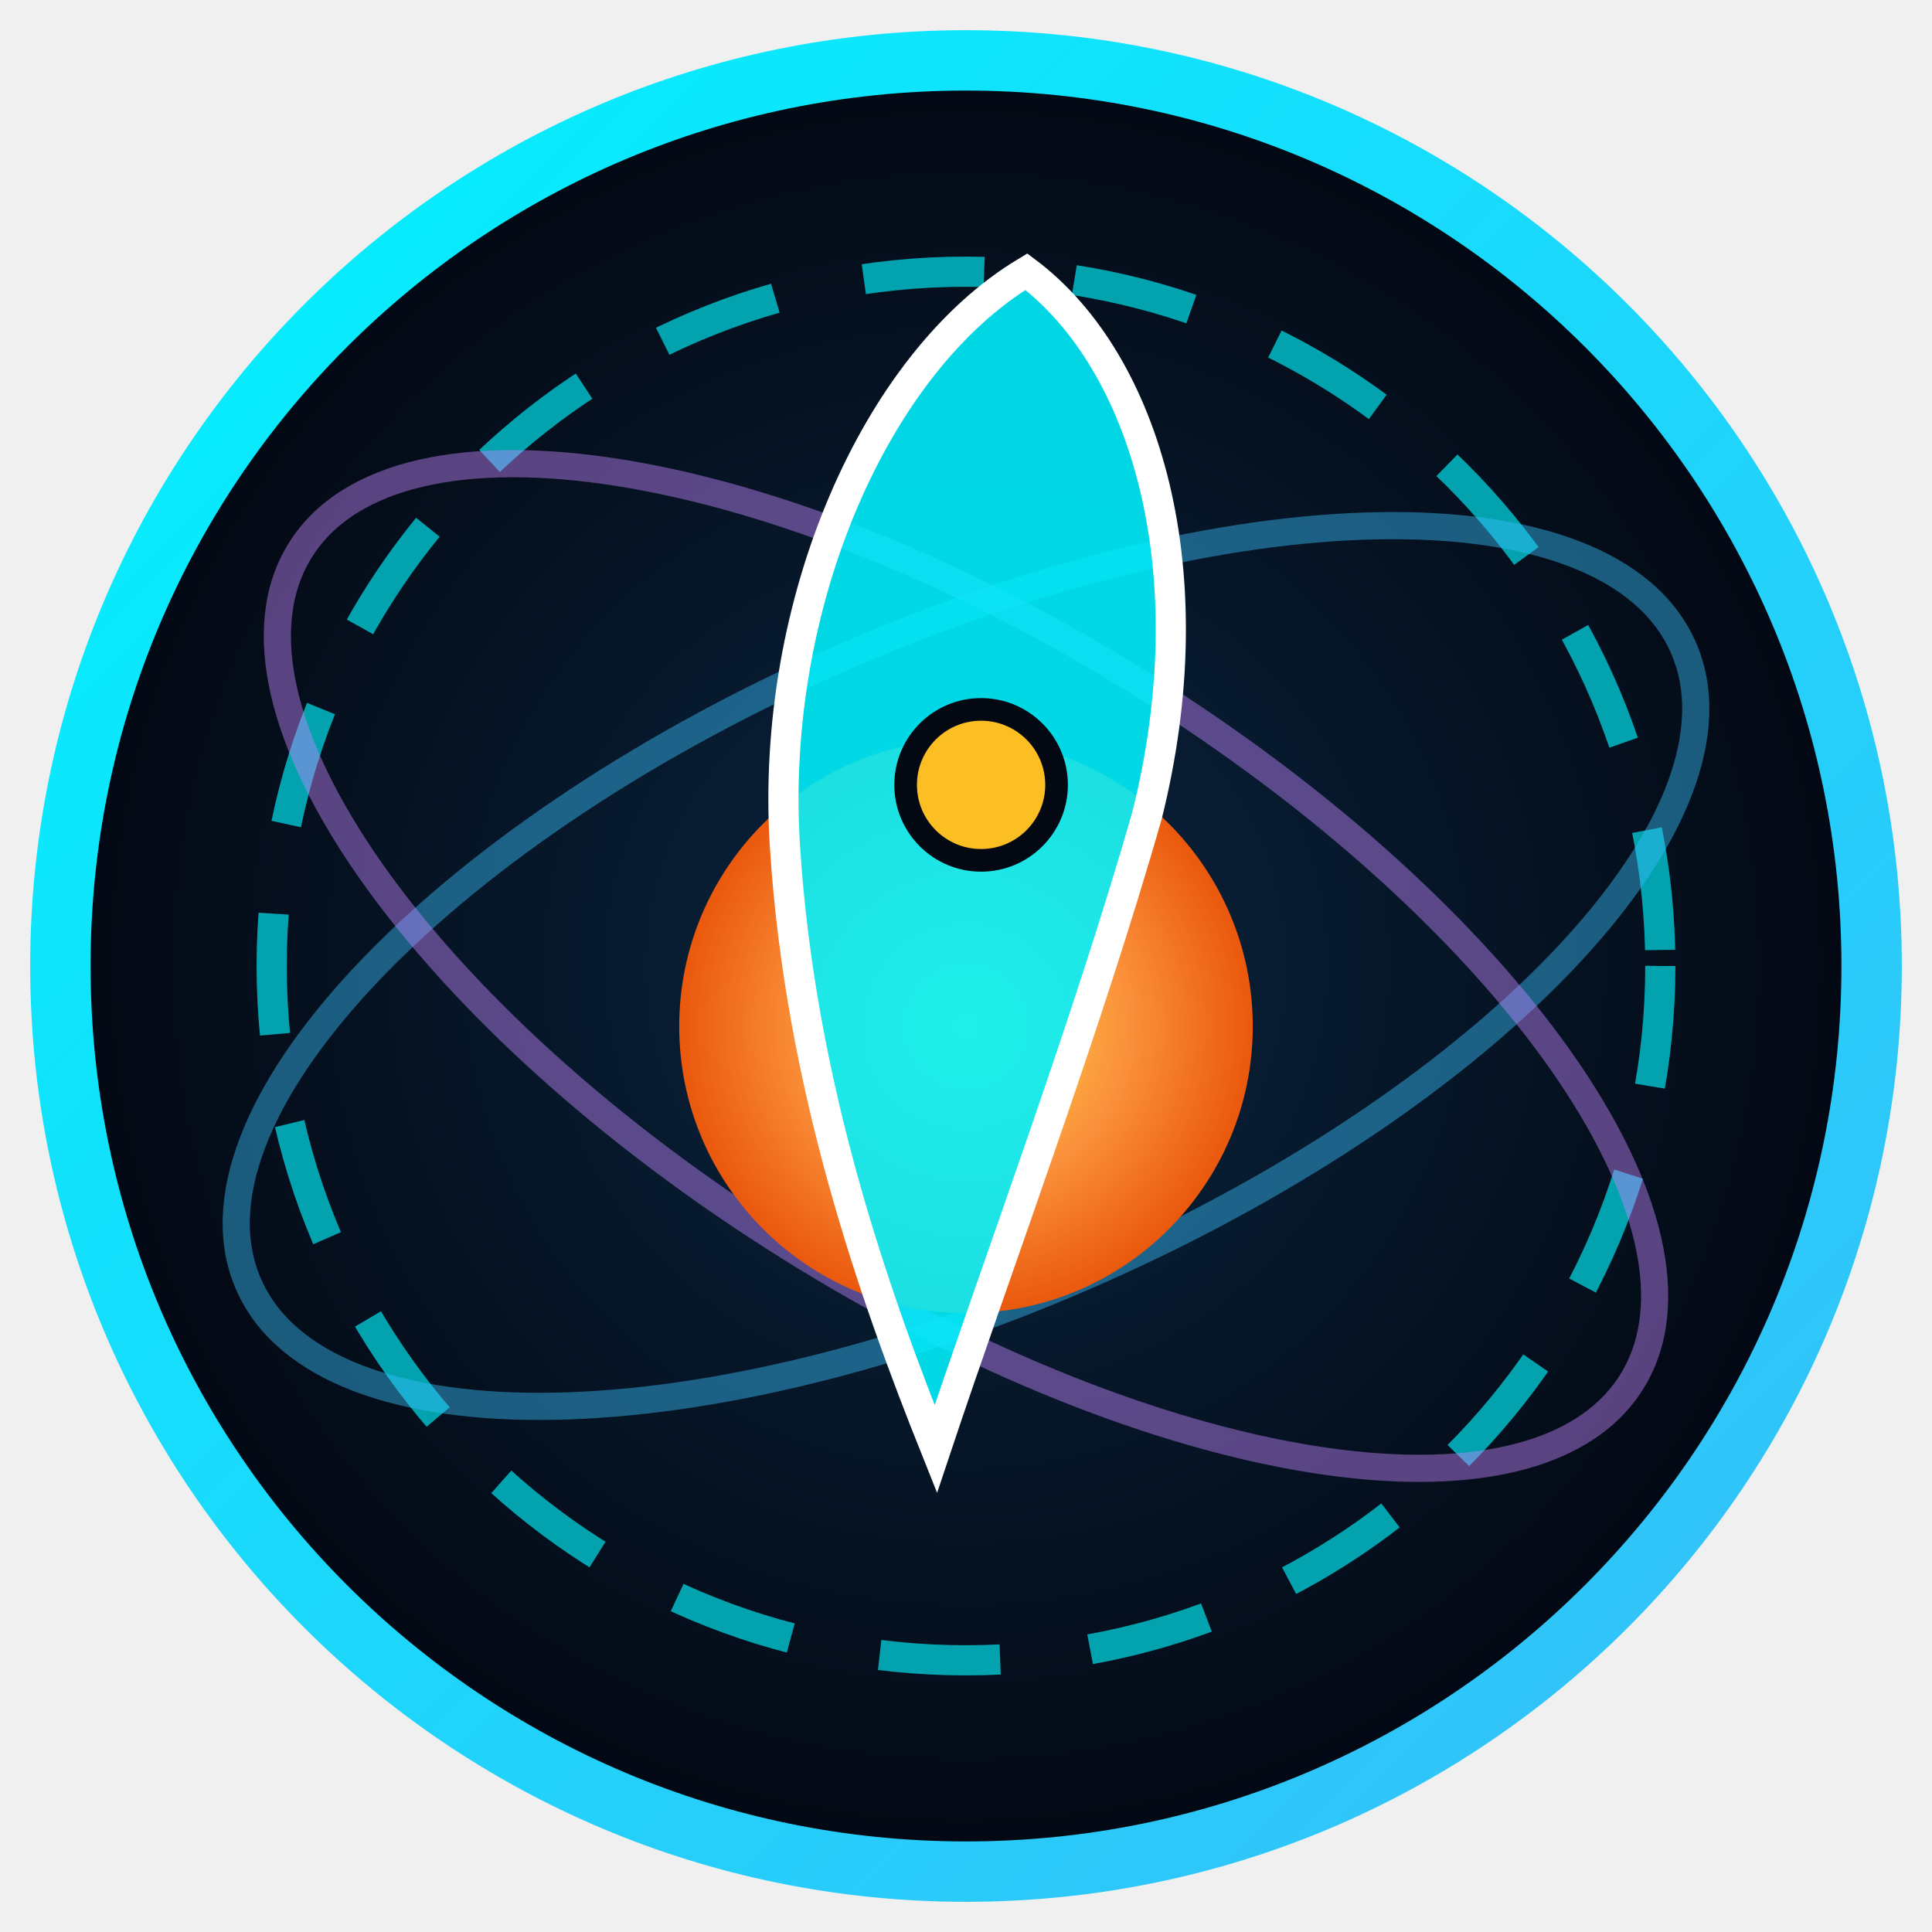
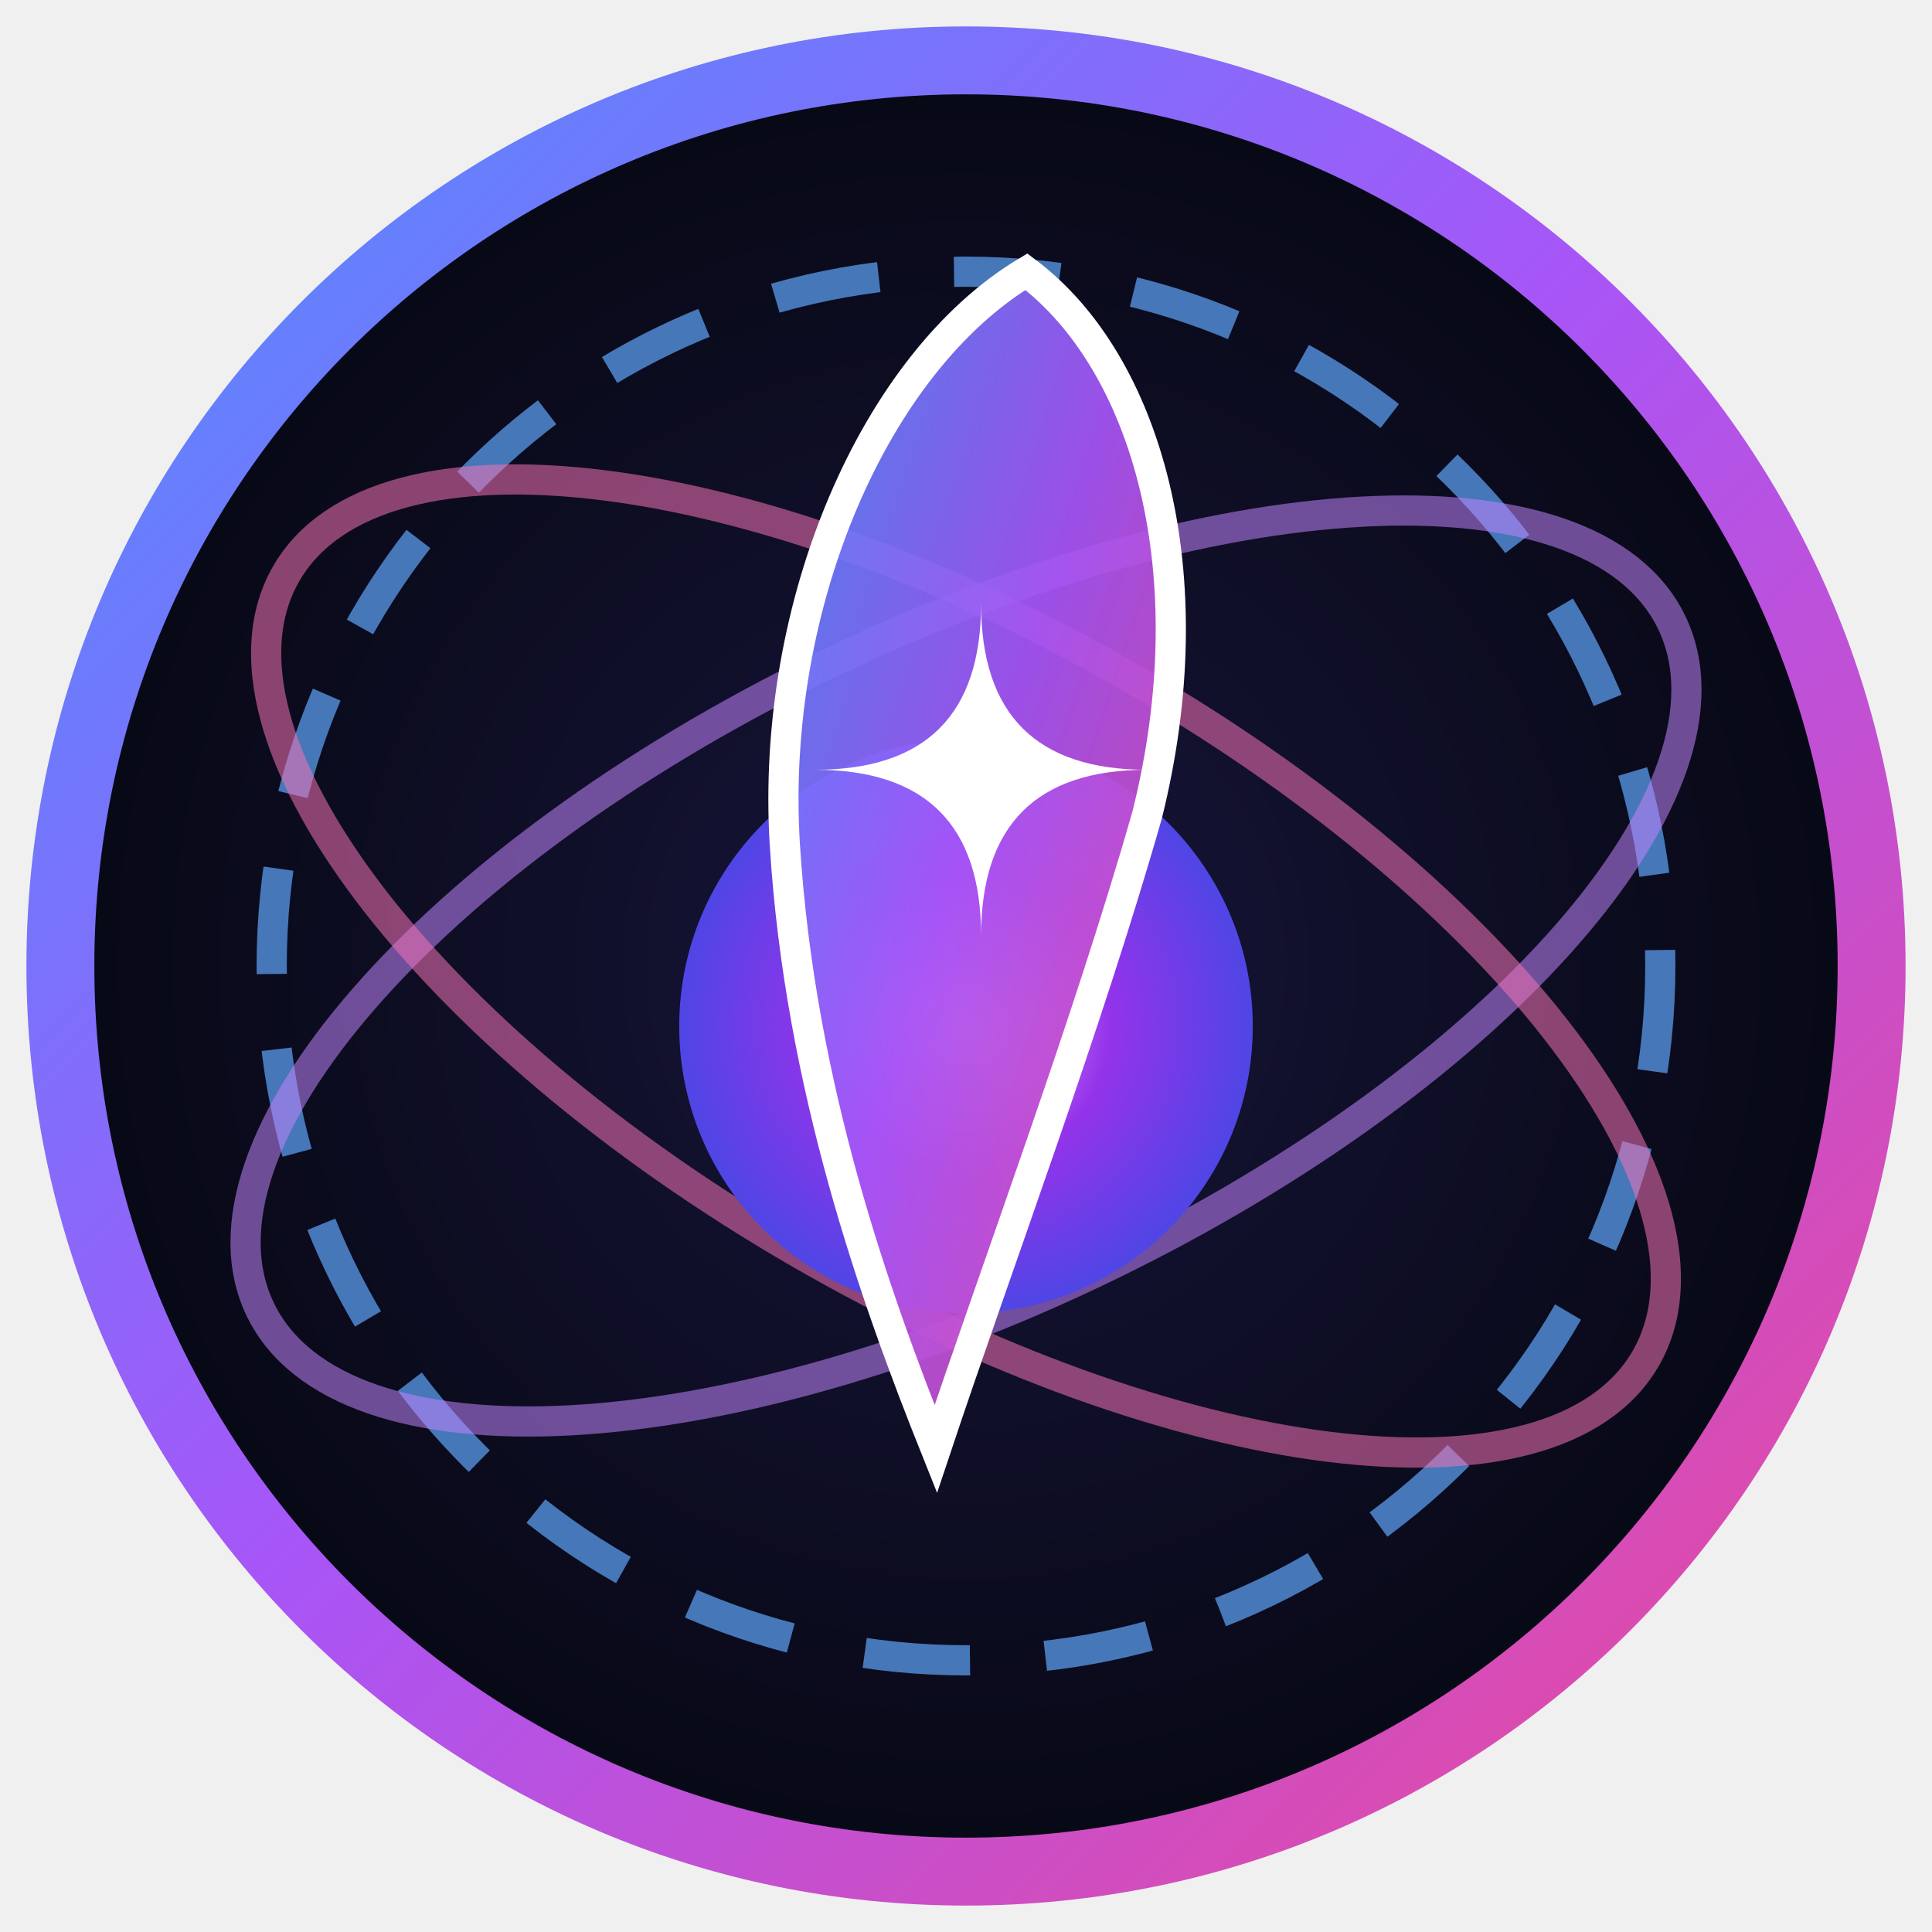
<svg xmlns="http://www.w3.org/2000/svg" viewBox="0 0 128 128" width="128" height="128">
  <defs>
-     <radialGradient id="abyssBg" cx="50%" cy="50%" r="50%">
-       <stop offset="0%" stop-color="#0a2540" />
-       <stop offset="100%" stop-color="#030812" />
+     <radialGradient id="argonBg" cx="50%" cy="50%" r="55%">
+       <stop offset="0%" stop-color="#17153b" />
+       <stop offset="100%" stop-color="#060711" />
    </radialGradient>
-     <radialGradient id="moltenCore" cx="50%" cy="50%" r="50%">
-       <stop offset="0%" stop-color="#fde047" />
-       <stop offset="55%" stop-color="#fb923c" />
-       <stop offset="100%" stop-color="#ea580c" />
+     <linearGradient id="geminiGradient" x1="0%" y1="0%" x2="100%" y2="100%">
+       <stop offset="0%" stop-color="#4b90ff" />
+       <stop offset="48%" stop-color="#a855f7" />
+       <stop offset="100%" stop-color="#ec4899" />
+     </linearGradient>
+     <radialGradient id="argonCore" cx="50%" cy="50%" r="50%">
+       <stop offset="0%" stop-color="#f0abfc" />
+       <stop offset="50%" stop-color="#9333ea" />
+       <stop offset="100%" stop-color="#4f46e5" />
    </radialGradient>
-     <linearGradient id="cyanGlow" x1="0%" y1="0%" x2="100%" y2="100%">
-       <stop offset="0%" stop-color="#00f2fe" />
-       <stop offset="100%" stop-color="#38bdf8" />
-     </linearGradient>
  </defs>
-   <circle cx="64" cy="64" r="60" fill="url(#abyssBg)" stroke="url(#cyanGlow)" stroke-width="4" />
-   <circle cx="64" cy="64" r="46" fill="none" stroke="#00f2fe" stroke-width="2" stroke-dasharray="8 6" opacity="0.65" />
-   <ellipse cx="64" cy="64" rx="52" ry="22" fill="none" stroke="#38bdf8" stroke-width="1.8" opacity="0.45" transform="rotate(-24 64 64)" />
-   <ellipse cx="64" cy="64" rx="52" ry="22" fill="none" stroke="#c084fc" stroke-width="1.8" opacity="0.45" transform="rotate(32 64 64)" />
-   <circle cx="64" cy="68" r="19" fill="url(#moltenCore)" />
-   <path d="M68 18 C76 24, 80 38, 76 54 C72 68, 66 84, 62 96 C58 86, 53 72, 52 56 C51 40, 58 24, 68 18 Z" fill="#00f2fe" fill-opacity="0.88" stroke="#ffffff" stroke-width="2" />
-   <circle cx="65" cy="52" r="5" fill="#fbbf24" stroke="#030812" stroke-width="1.5" />
+   <circle cx="64" cy="64" r="60" fill="url(#argonBg)" stroke="url(#geminiGradient)" stroke-width="4.5" />
+   <circle cx="64" cy="64" r="46" fill="none" stroke="#60a5fa" stroke-width="2" stroke-dasharray="7 5" opacity="0.7" />
+   <ellipse cx="64" cy="64" rx="52" ry="22" fill="none" stroke="#c084fc" stroke-width="2" opacity="0.55" transform="rotate(-26 64 64)" />
+   <ellipse cx="64" cy="64" rx="52" ry="22" fill="none" stroke="#f472b6" stroke-width="2" opacity="0.55" transform="rotate(30 64 64)" />
+   <circle cx="64" cy="68" r="19" fill="url(#argonCore)" />
+   <path d="M68 18 C76 24, 80 38, 76 54 C72 68, 66 84, 62 96 C58 86, 53 72, 52 56 C51 40, 58 24, 68 18 Z" fill="url(#geminiGradient)" fill-opacity="0.92" stroke="#ffffff" stroke-width="2" />
+   <path d="M65 40 Q65 51 76 51 Q65 51 65 62 Q65 51 54 51 Q65 51 65 40 Z" fill="#ffffff" />
</svg>
